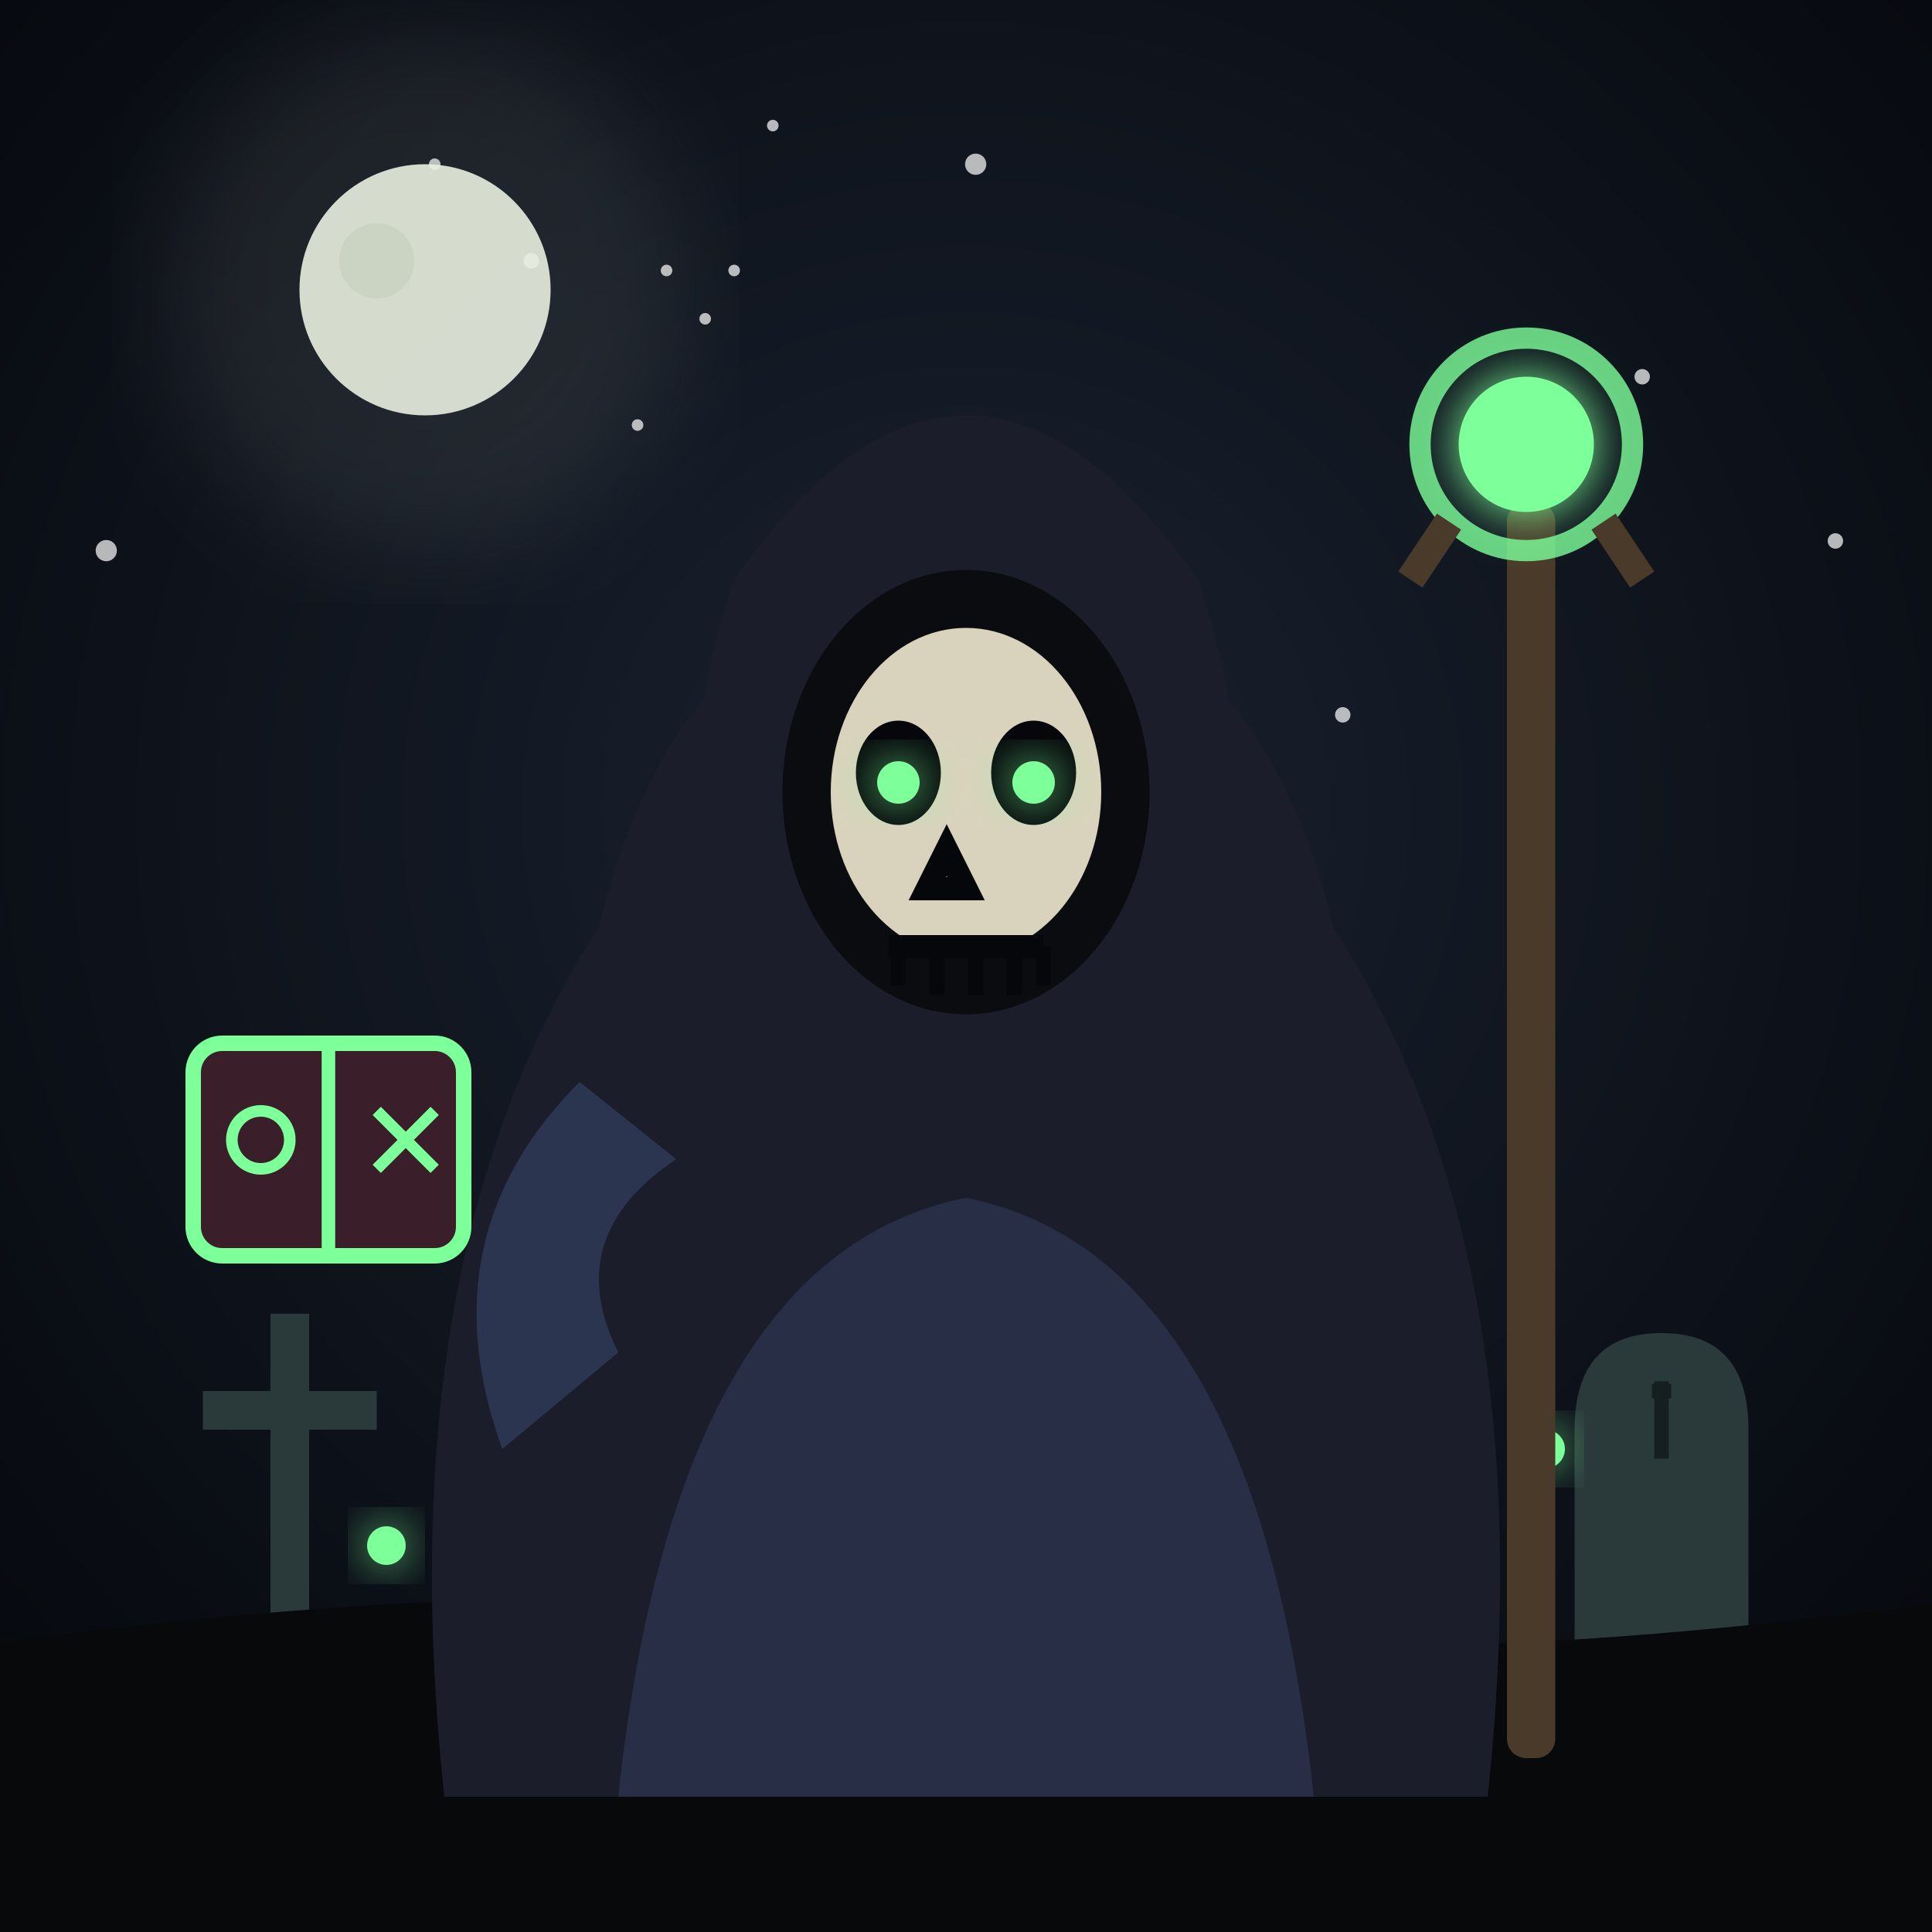
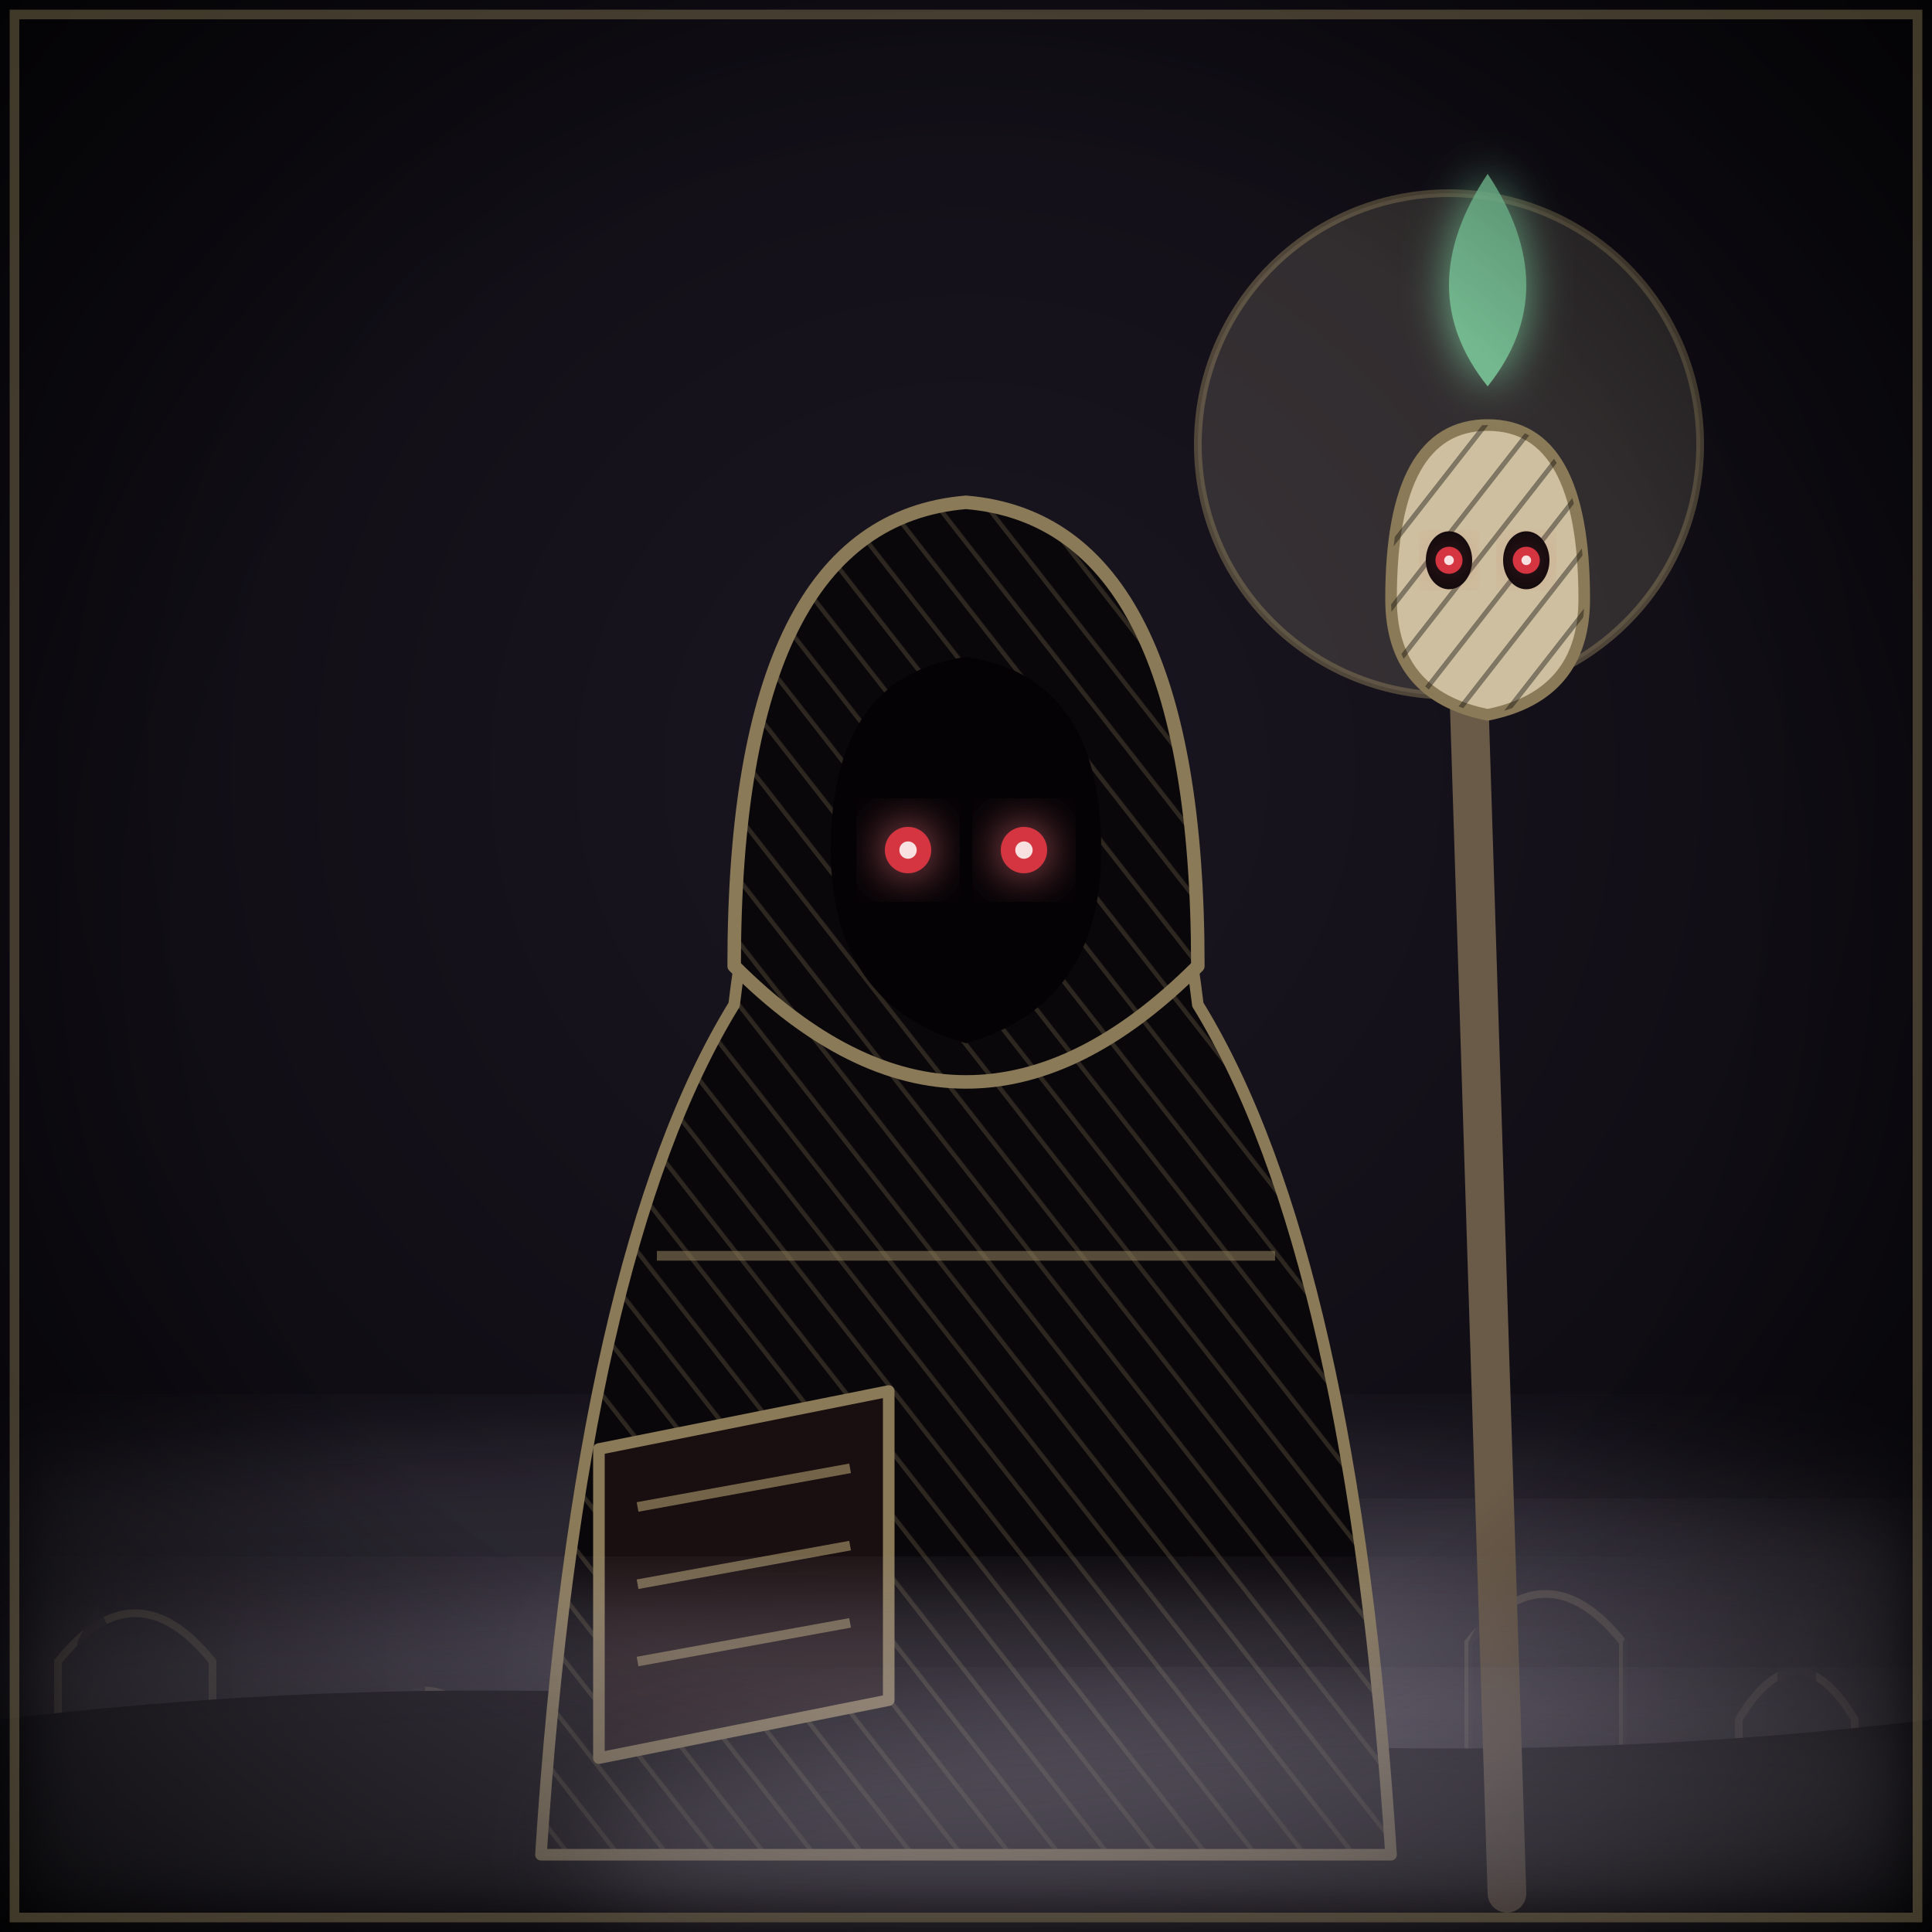
<svg xmlns="http://www.w3.org/2000/svg" viewBox="0 0 200 200">
+   <style>
+ .br{animation:br 5.5s ease-in-out infinite;transform-box:fill-box;transform-origin:50% 100%}
+ .bob{animation:bob 6s ease-in-out infinite;transform-box:fill-box;transform-origin:center}
+ .eye{animation:eye 4.2s ease-in-out infinite}
+ .eye2{animation:eye 3.1s ease-in-out -1.2s infinite}
+ .fl{animation:fl 2.6s ease-in-out infinite;transform-box:fill-box;transform-origin:50% 100%}
+ .dr{animation:dr 16s ease-in-out infinite alternate}
+ .dr2{animation:dr 22s ease-in-out -6s infinite alternate-reverse}
+ .sp{animation:sp 7s linear infinite}
+ .sp2{animation:sp 9s linear -3s infinite}
+ .sw{animation:sw 7s ease-in-out infinite;transform-box:fill-box;transform-origin:50% 100%}
+ .pl{animation:pl 3.4s ease-in-out infinite}
+ @keyframes br{50%{transform:translateY(-2px) scaleY(1.014)}}
+ @keyframes bob{50%{transform:translateY(-3px)}}
+ @keyframes eye{0%,100%{opacity:.5}50%{opacity:1}}
+ @keyframes fl{0%,100%{transform:scaleY(1) skewX(0)}30%{transform:scaleY(1.12) skewX(2deg)}60%{transform:scaleY(.94) skewX(-2deg)}}
+ @keyframes dr{to{transform:translateX(26px)}}
+ @keyframes sp{0%{transform:translateY(0);opacity:0}15%{opacity:.7}100%{transform:translateY(-60px);opacity:0}}
+ @keyframes sw{50%{transform:rotate(1.6deg)}}
+ @keyframes pl{50%{opacity:.35}}
+ @media(prefers-reduced-motion:reduce){*{animation:none!important}}
+ </style>
  <defs>
-     <radialGradient id="bg" cx="50%" cy="42%" r="75%">
-       <stop offset="0" stop-color="#1a2230" />
-       <stop offset="1" stop-color="#04060a" />
+     <radialGradient id="bg" cx="50%" cy="40%" r="80%">
+       <stop offset="0" stop-color="#1b1722" />
+       <stop offset="1" stop-color="#07050a" />
    </radialGradient>
-     <filter id="glow" x="-50%" y="-50%" width="200%" height="200%">
-       <feGaussianBlur stdDeviation="2.5" result="b" />
+     <linearGradient id="mi" x1="0" y1="0" x2="0" y2="1">
+       <stop offset="0" stop-color="#9a92a6" stop-opacity="0" />
+       <stop offset="1" stop-color="#9a92a6" stop-opacity=".42" />
+     </linearGradient>
+     <radialGradient id="vg" cx="50%" cy="48%" r="72%">
+       <stop offset=".55" stop-color="#000" stop-opacity="0" />
+       <stop offset="1" stop-color="#000" stop-opacity=".78" />
+     </radialGradient>
+     <pattern id="ht" width="4" height="4" patternUnits="userSpaceOnUse" patternTransform="rotate(38)">
+       <line x1="0" y1="0" x2="0" y2="4" stroke="#000" stroke-opacity=".38" stroke-width="1" />
+     </pattern>
+     <pattern id="hd" width="4" height="4" patternUnits="userSpaceOnUse" patternTransform="rotate(-38)">
+       <line x1="0" y1="0" x2="0" y2="4" stroke="#8a7a58" stroke-opacity=".28" stroke-width=".9" />
+     </pattern>
+     <filter id="gl" x="-60%" y="-60%" width="220%" height="220%">
+       <feGaussianBlur stdDeviation="2.4" result="b" />
      <feMerge>
        <feMergeNode in="b" />
        <feMergeNode in="SourceGraphic" />
      </feMerge>
    </filter>
-     <filter id="soft">
+     <filter id="bl">
      <feGaussianBlur stdDeviation="5" />
    </filter>
  </defs>
-   <style>
- .bob{animation:bob 4s ease-in-out infinite;transform-box:fill-box;transform-origin:center}
- .float{animation:float 5s ease-in-out infinite;transform-box:fill-box;transform-origin:center}
- .blink{animation:blink 5s infinite;transform-box:fill-box;transform-origin:center}
- .fl{animation:fl 3s ease-in-out infinite}.fl2{animation:fl 4.4s ease-in-out -1.5s infinite}
- .sway{animation:sway 5s ease-in-out infinite;transform-box:fill-box;transform-origin:50% 100%}
- .pulse{animation:pulse 2.4s ease-in-out infinite;transform-box:fill-box;transform-origin:center}
- .rise{animation:rise 4s linear infinite}.rise2{animation:rise 5.5s linear -2s infinite}
- .spin{animation:spin 14s linear infinite;transform-box:fill-box;transform-origin:center}
- .spinr{animation:spin 20s linear infinite reverse;transform-box:fill-box;transform-origin:center}
- .drift{animation:drift 9s ease-in-out infinite}
- .wave{animation:wave 1.6s ease-out infinite;transform-box:fill-box;transform-origin:center}.wave2{animation:wave 1.6s ease-out -.8s infinite;transform-box:fill-box;transform-origin:center}
- .flick{animation:flick 1.3s ease-in-out infinite;transform-box:fill-box;transform-origin:50% 100%}
- .flick2{animation:flick 1.7s ease-in-out -.6s infinite;transform-box:fill-box;transform-origin:50% 100%}
- .dig{animation:dig 3.2s ease-in-out infinite;transform-box:fill-box;transform-origin:50% 100%}
- @keyframes bob{50%{transform:translateY(-3px)}}
- @keyframes float{50%{transform:translateY(-8px)}}
- @keyframes blink{0%,92%,100%{transform:scaleY(1)}95%{transform:scaleY(.1)}}
- @keyframes fl{50%{opacity:.3}}
- @keyframes sway{50%{transform:rotate(2.5deg)}}
- @keyframes pulse{50%{transform:scale(1.15);opacity:.7}}
- @keyframes rise{0%{transform:translateY(0);opacity:0}20%{opacity:.9}100%{transform:translateY(-70px);opacity:0}}
- @keyframes spin{to{transform:rotate(360deg)}}
- @keyframes drift{0%,100%{transform:translateX(-10px)}50%{transform:translateX(12px)}}
- @keyframes wave{0%{transform:scale(.4);opacity:.9}100%{transform:scale(2.2);opacity:0}}
- @keyframes flick{0%,100%{transform:scale(1,1)}50%{transform:scale(.88,1.15)}}
- @keyframes dig{0%,100%{transform:rotate(-8deg)}50%{transform:rotate(10deg)}}
- @media(prefers-reduced-motion:reduce){*{animation:none!important}}
- </style>
  <rect width="200" height="200" fill="url(#bg)" />
-   <circle cx="66" cy="44" r="0.6" fill="#fff" class="fl2" opacity=".7" />
-   <circle cx="190" cy="56" r="0.8" fill="#fff" class="fl" opacity=".7" />
-   <circle cx="45" cy="17" r="0.6" fill="#fff" class="fl2" opacity=".7" />
-   <circle cx="11" cy="57" r="1.1" fill="#fff" class="fl" opacity=".7" />
-   <circle cx="80" cy="13" r="0.6" fill="#fff" class="fl2" opacity=".7" />
-   <circle cx="139" cy="74" r="0.8" fill="#fff" class="fl" opacity=".7" />
-   <circle cx="76" cy="28" r="0.6" fill="#fff" class="fl2" opacity=".7" />
-   <circle cx="73" cy="33" r="0.6" fill="#fff" class="fl" opacity=".7" />
-   <circle cx="170" cy="39" r="0.8" fill="#fff" class="fl2" opacity=".7" />
-   <circle cx="55" cy="27" r="0.8" fill="#fff" class="fl" opacity=".7" />
-   <circle cx="80" cy="86" r="1.1" fill="#fff" class="fl2" opacity=".7" />
-   <circle cx="101" cy="17" r="1.1" fill="#fff" class="fl" opacity=".7" />
-   <circle cx="92" cy="55" r="1.1" fill="#fff" class="fl2" opacity=".7" />
-   <circle cx="69" cy="28" r="0.6" fill="#fff" class="fl" opacity=".7" />
-   <circle cx="44" cy="30" r="27" fill="#e9efe0" opacity=".08" filter="url(#soft)" />
-   <circle cx="44" cy="30" r="13" fill="#e9efe0" opacity=".9" />
-   <circle cx="39" cy="27" r="3.9" fill="#c2cab8" opacity=".5" />
-   <g transform="translate(30 170) scale(1)">
-     <rect x="-2" y="-34" width="4" height="34" fill="#2a3a3a" />
-     <rect x="-9" y="-26" width="18" height="4" fill="#2a3a3a" />
+   <circle cx="150" cy="46" r="26" fill="#d8cfae" opacity="0.16" />
+   <circle cx="150" cy="46" r="26" fill="none" stroke="#8a7a58" stroke-opacity=".5" stroke-width=".8" />
+   <path d="M6.0 200 V172 Q14 162 22.0 172 V200 Z" fill="#0f0c13" stroke="#8a7a58" stroke-opacity=".35" stroke-width=".8" />
+   <path d="M37.0 200 V180 Q44 170 51.0 180 V200 Z" fill="#0f0c13" stroke="#8a7a58" stroke-opacity=".35" stroke-width=".8" />
+   <path d="M152.0 200 V170 Q160 160 168.0 170 V200 Z" fill="#0f0c13" stroke="#8a7a58" stroke-opacity=".35" stroke-width=".8" />
+   <path d="M180.0 200 V178 Q186 168 192.0 178 V200 Z" fill="#0f0c13" stroke="#8a7a58" stroke-opacity=".35" stroke-width=".8" />
+   <path d="M124.0 200 V184 Q130 174 136.0 184 V200 Z" fill="#0f0c13" stroke="#8a7a58" stroke-opacity=".35" stroke-width=".8" />
+   <path d="M0 192 H200" stroke="#0f0c13" stroke-width="2" />
+   <path d="M8 192 V170 l2 -4 l2 4 V192" fill="#0f0c13" stroke="none" opacity=".85" />
+   <path d="M24 192 V170 l2 -4 l2 4 V192" fill="#0f0c13" stroke="none" opacity=".85" />
+   <path d="M40 192 V170 l2 -4 l2 4 V192" fill="#0f0c13" stroke="none" opacity=".85" />
+   <path d="M56 192 V170 l2 -4 l2 4 V192" fill="#0f0c13" stroke="none" opacity=".85" />
+   <path d="M72 192 V170 l2 -4 l2 4 V192" fill="#0f0c13" stroke="none" opacity=".85" />
+   <path d="M88 192 V170 l2 -4 l2 4 V192" fill="#0f0c13" stroke="none" opacity=".85" />
+   <path d="M104 192 V170 l2 -4 l2 4 V192" fill="#0f0c13" stroke="none" opacity=".85" />
+   <path d="M120 192 V170 l2 -4 l2 4 V192" fill="#0f0c13" stroke="none" opacity=".85" />
+   <path d="M136 192 V170 l2 -4 l2 4 V192" fill="#0f0c13" stroke="none" opacity=".85" />
+   <path d="M152 192 V170 l2 -4 l2 4 V192" fill="#0f0c13" stroke="none" opacity=".85" />
+   <path d="M168 192 V170 l2 -4 l2 4 V192" fill="#0f0c13" stroke="none" opacity=".85" />
+   <path d="M184 192 V170 l2 -4 l2 4 V192" fill="#0f0c13" stroke="none" opacity=".85" />
+   <g class="dr2">
+     <ellipse cx="90" cy="166" rx="130" ry="18.0" fill="#9a92a6" opacity="0.193" filter="url(#bl)" />
+     <ellipse cx="150" cy="173.2" rx="90" ry="15.0" fill="#b0a8bb" opacity="0.165" filter="url(#bl)" />
  </g>
-   <g transform="translate(172 170) scale(1)">
-     <path d="M-9 0 V-22 Q-9 -32 0 -32 Q9 -32 9 -22 V0Z" fill="#2a3a3a" />
-     <path d="M-1 -26 h2 M0 -27 v8" stroke="#0007" stroke-width="1.5" />
+   <path d="M0 178 Q50 172 100 178 T200 178 V200 H0 Z" fill="#07050a" />
+   <g class="br">
+     <path d="M56 192 Q60 130 76 104 Q80 70 100 62 Q120 70 124 104 Q140 130 144 192 Z" fill="#0a070b" stroke="#8a7a58" stroke-width="1.2" stroke-linejoin="round" />
+     <path d="M56 192 Q60 130 76 104 Q80 70 100 62 Q120 70 124 104 Q140 130 144 192 Z" fill="url(#hd)" opacity="1" />
+     <path d="M76 100 Q76 54 100 52 Q124 54 124 100 Q112 112 100 112 Q88 112 76 100 Z" fill="#0a070b" stroke="#8a7a58" stroke-width="1.4" stroke-linejoin="round" />
+     <path d="M76 100 Q76 54 100 52 Q124 54 124 100 Q112 112 100 112 Q88 112 76 100 Z" fill="url(#hd)" opacity="1" />
+     <path d="M86 88 Q86 70 100 68 Q114 70 114 88 Q114 104 100 108 Q86 104 86 88 Z" fill="#040205" stroke="none" stroke-width="0" stroke-linejoin="round" />
+     <g class="eye" filter="url(#gl)">
+       <circle cx="94" cy="88" r="2.4" fill="#d4343f" />
+       <circle cx="94" cy="88" r="0.9" fill="#fff" opacity=".85" />
+     </g>
+     <g class="eye2" filter="url(#gl)">
+       <circle cx="106" cy="88" r="2.4" fill="#d4343f" />
+       <circle cx="106" cy="88" r="0.9" fill="#fff" opacity=".85" />
+     </g>
+     <path d="M68 130 L132 130" stroke="#8a7a58" stroke-opacity=".6" />
+     <path d="M156 196 L152 70" stroke="#6a5a48" stroke-width="4" stroke-linecap="round" />
+     <path d="M144 62 Q144 44 154 44 Q164 44 164 62 Q164 72 154 74 Q144 72 144 62 Z" fill="#cdbf9f" stroke="#8a7a58" stroke-width="1.2" stroke-linejoin="round" />
+     <path d="M144 62 Q144 44 154 44 Q164 44 164 62 Q164 72 154 74 Q144 72 144 62 Z" fill="url(#ht)" opacity="1" />
+     <ellipse cx="150" cy="58" rx="2.4" ry="3" fill="#050306" />
+     <ellipse cx="158" cy="58" rx="2.4" ry="3" fill="#050306" />
+     <g class="eye" filter="url(#gl)">
+       <circle cx="150" cy="58" r="1.4" fill="#d4343f" />
+       <circle cx="150" cy="58" r="0.5" fill="#fff" opacity=".85" />
+     </g>
+     <g class="eye2" filter="url(#gl)">
+       <circle cx="158" cy="58" r="1.4" fill="#d4343f" />
+       <circle cx="158" cy="58" r="0.5" fill="#fff" opacity=".85" />
+     </g>
+     <g class="fl">
+       <path d="M154 40 Q146 30 154 18 Q162 30 154 40Z" fill="#7fd0a0" opacity=".85" filter="url(#gl)" />
+     </g>
+     <path d="M62 150 L92 144 L92 176 L62 182 Z" fill="#1a0f10" stroke="#8a7a58" stroke-width="1.2" stroke-linejoin="round" />
+     <path d="M66 156 L88 152 M66 164 L88 160 M66 172 L88 168" stroke="#8a7a58" stroke-opacity=".8" />
  </g>
-   <ellipse cx="100" cy="184" rx="78" ry="10" fill="#000" opacity=".6" />
-   <path d="M0 170 Q60 162 100 168 T200 166 V200 H0Z" fill="#08090a" />
-   <circle cx="40" cy="160" r="2" fill="#7dff9a" class="rise" style="animation-delay:0s" filter="url(#glow)" />
-   <circle cx="160" cy="150" r="2" fill="#7dff9a" class="rise" style="animation-delay:1.5s" filter="url(#glow)" />
-   <circle cx="70" cy="175" r="2" fill="#7dff9a" class="rise" style="animation-delay:3s" filter="url(#glow)" />
-   <circle cx="130" cy="170" r="2" fill="#7dff9a" class="rise" style="animation-delay:0.7s" filter="url(#glow)" />
-   <circle cx="100" cy="160" r="2" fill="#7dff9a" class="rise" style="animation-delay:2.2s" filter="url(#glow)" />
-   <g class="bob">
-     <path d="M46 186 Q40 130 62 96 Q70 62 100 58 Q130 62 138 96 Q160 130 154 186Z" fill="#1b1e2a" />
-     <path d="M64 186 Q70 130 100 124 Q130 130 136 186Z" fill="#2c3550" opacity=".7" />
-     <path d="M76 60 Q100 26 124 60 Q132 84 124 104 Q100 118 76 104 Q68 84 76 60Z" fill="#1b1e2a" />
-     <ellipse cx="100" cy="82" rx="19" ry="23" fill="#0a0c10" />
-     <ellipse cx="100" cy="82" rx="14" ry="17" fill="#d9d3bd" />
-     <ellipse cx="93" cy="80" rx="4.4" ry="5.4" fill="#05070a" />
-     <ellipse cx="107" cy="80" rx="4.4" ry="5.4" fill="#05070a" />
-     <g class="pulse" filter="url(#glow)">
-       <circle cx="93" cy="81" r="2.2" fill="#7dff9a" />
-       <circle cx="107" cy="81" r="2.2" fill="#7dff9a" />
-     </g>
-     <path d="M96 92 l2 -4 l2 4z M92 98 h16" stroke="#05070a" stroke-width="2.4" fill="none" />
-     <path d="M93 98 v4 M97 98 v5 M101 98 v5 M105 98 v5 M108 98 v4" stroke="#05070a" stroke-width="1.6" />
-     <g class="sway">
-       <rect x="156" y="52" width="5" height="130" rx="2" fill="#4a3a2a" />
-       <g class="spin">
-         <circle cx="158" cy="46" r="11" fill="none" stroke="#7dff9a" stroke-width="2.2" opacity=".8" />
-       </g>
-       <circle cx="158" cy="46" r="7" fill="#7dff9a" filter="url(#glow)" class="pulse" />
-       <path d="M150 54 l-4 6 M166 54 l4 6" stroke="#4a3a2a" stroke-width="3" />
-     </g>
-     <path d="M60 112 Q44 128 52 150 L64 140 Q58 128 70 120Z" fill="#2c3550" />
-     <g class="float">
-       <g transform="translate(34 118)">
-         <rect x="-14" y="-10" width="28" height="22" rx="3" fill="#3a1f2a" stroke="#7dff9a" stroke-width="1.6" />
-         <path d="M0 -10 V12" stroke="#7dff9a" stroke-width="1.4" />
-         <circle cx="-7" cy="0" r="3" fill="none" stroke="#7dff9a" stroke-width="1.2" />
-         <path d="M5 -3 l6 6 m0 -6 l-6 6" stroke="#7dff9a" stroke-width="1.2" />
-       </g>
-     </g>
+   <g class="dr">
+     <ellipse cx="90" cy="184" rx="130" ry="19.0" fill="#9a92a6" opacity="0.315" filter="url(#bl)" />
+     <ellipse cx="150" cy="191.6" rx="90" ry="15.833" fill="#b0a8bb" opacity="0.27" filter="url(#bl)" />
  </g>
+   <rect width="200" height="200" fill="url(#vg)" />
+   <rect x="1.5" y="1.5" width="197" height="197" fill="none" stroke="#8a7a58" stroke-opacity=".45" stroke-width="1" />
</svg>
